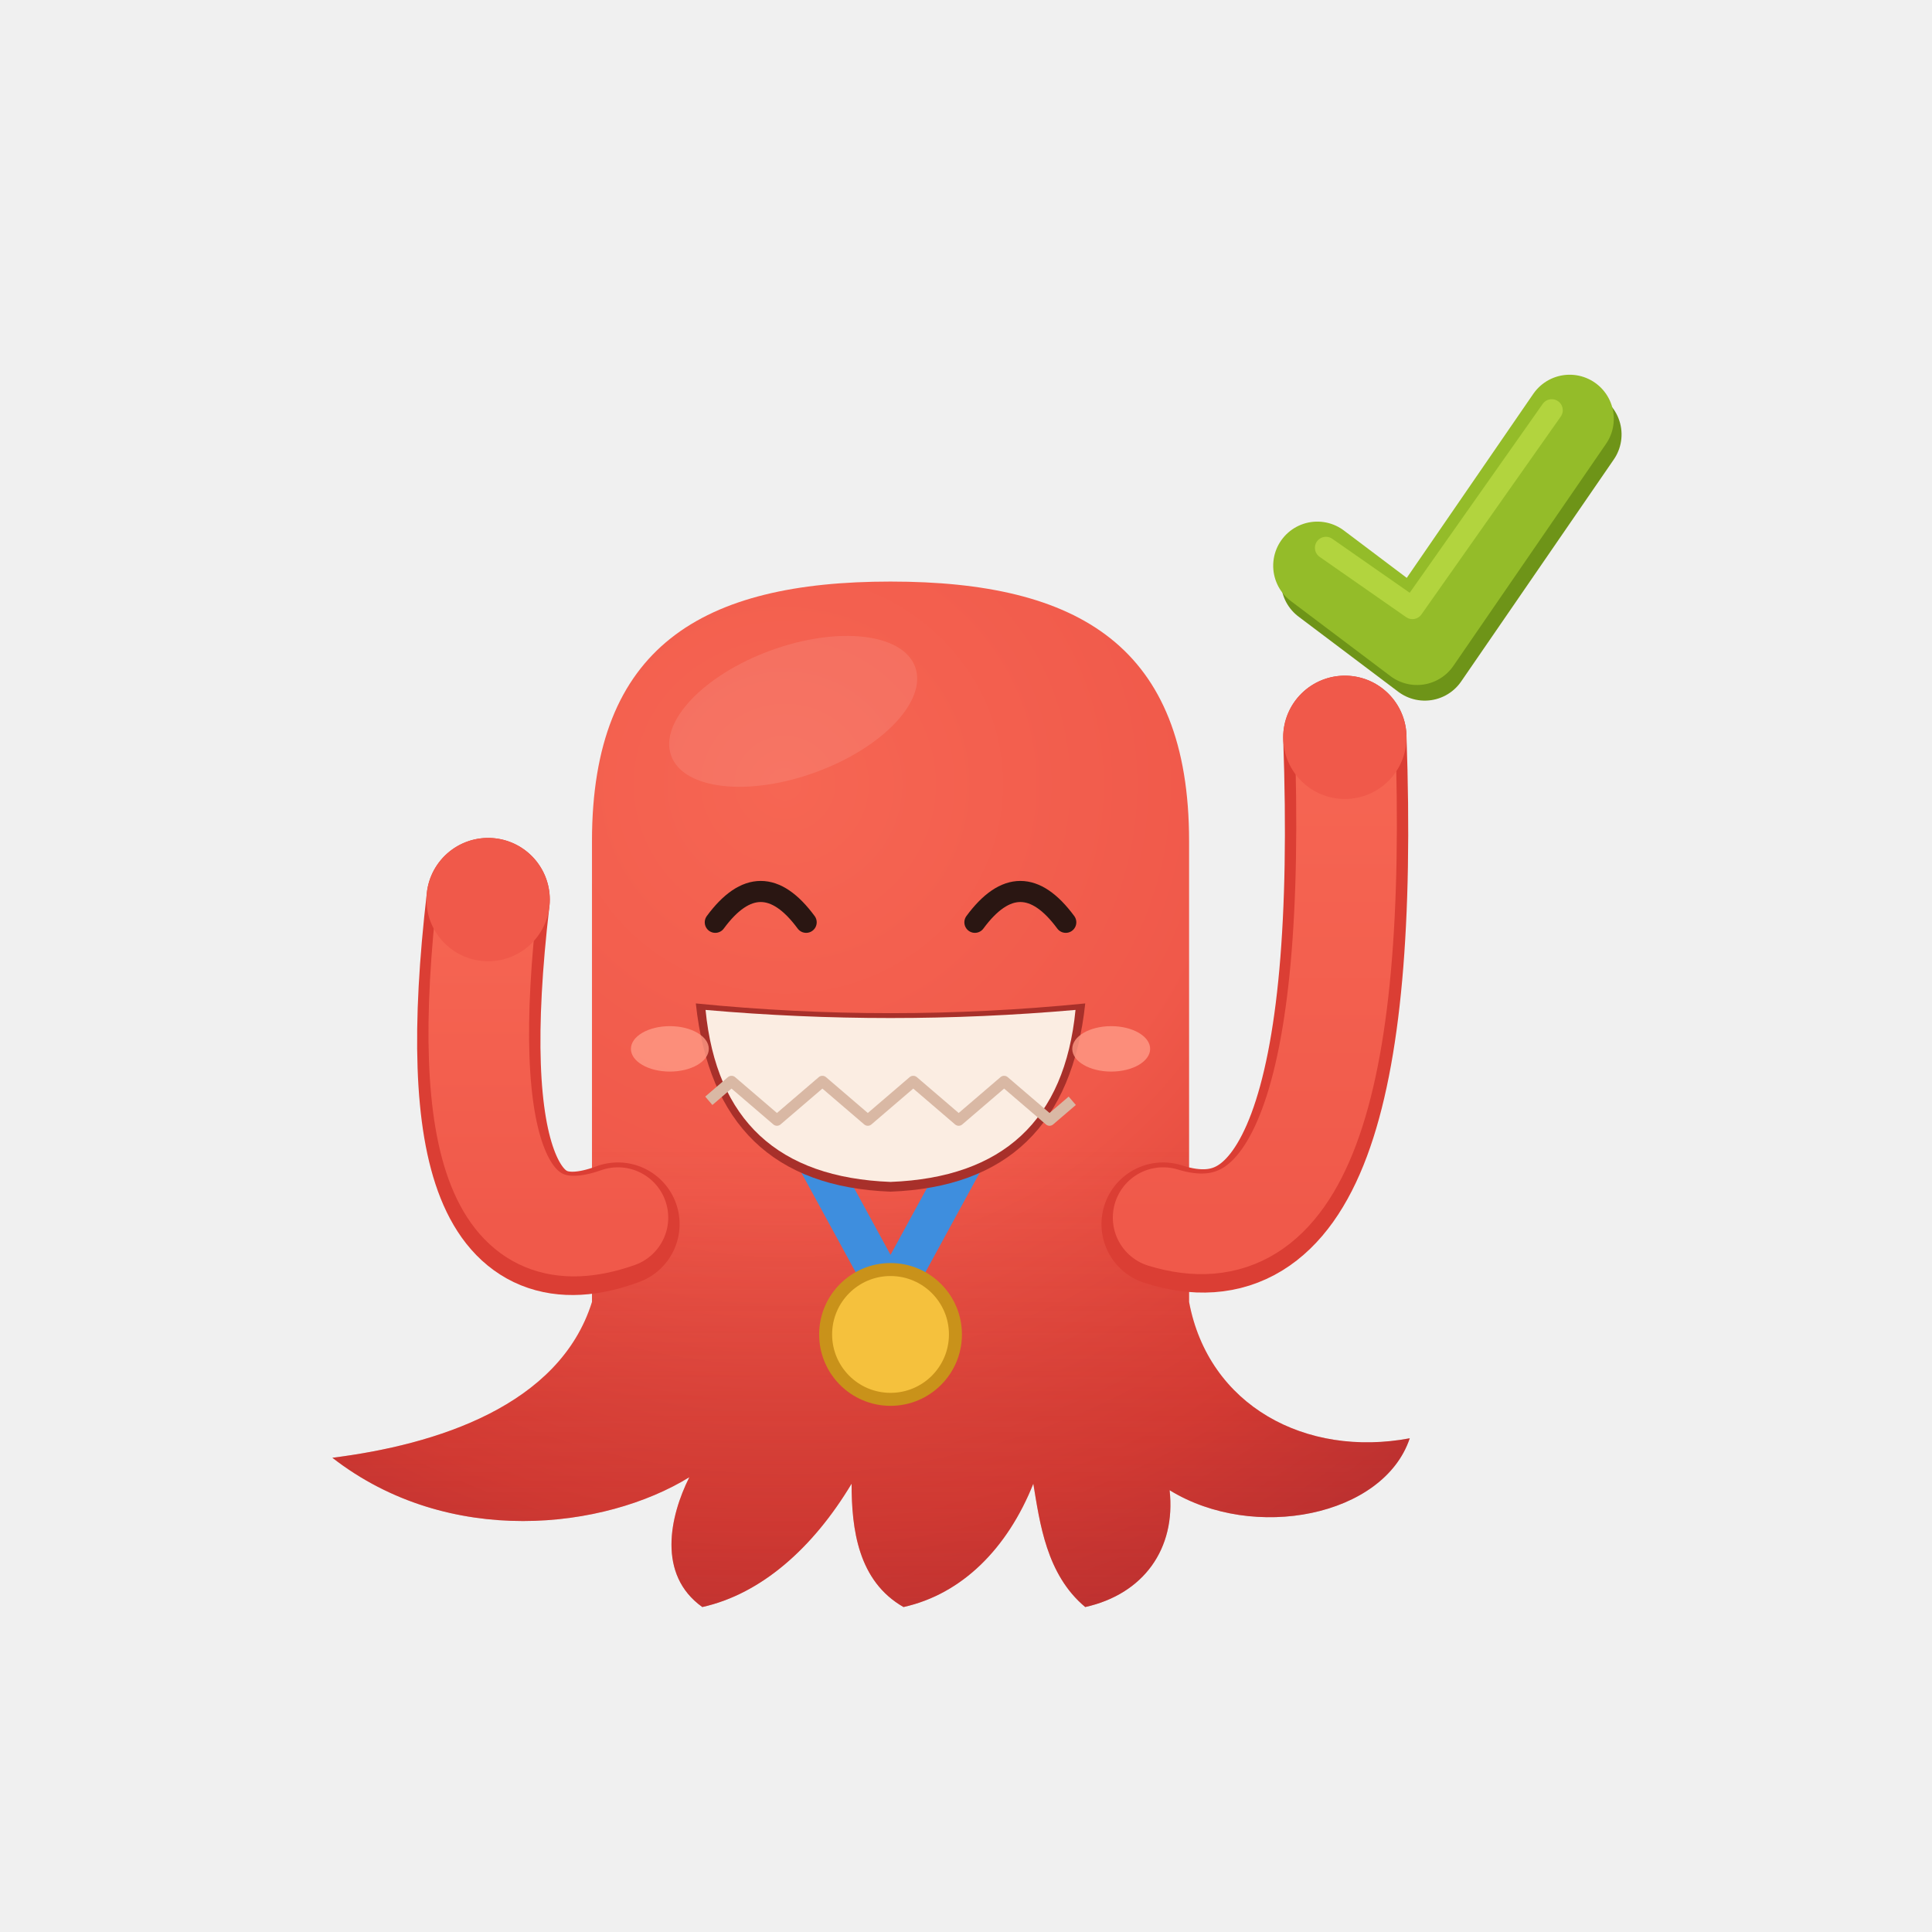
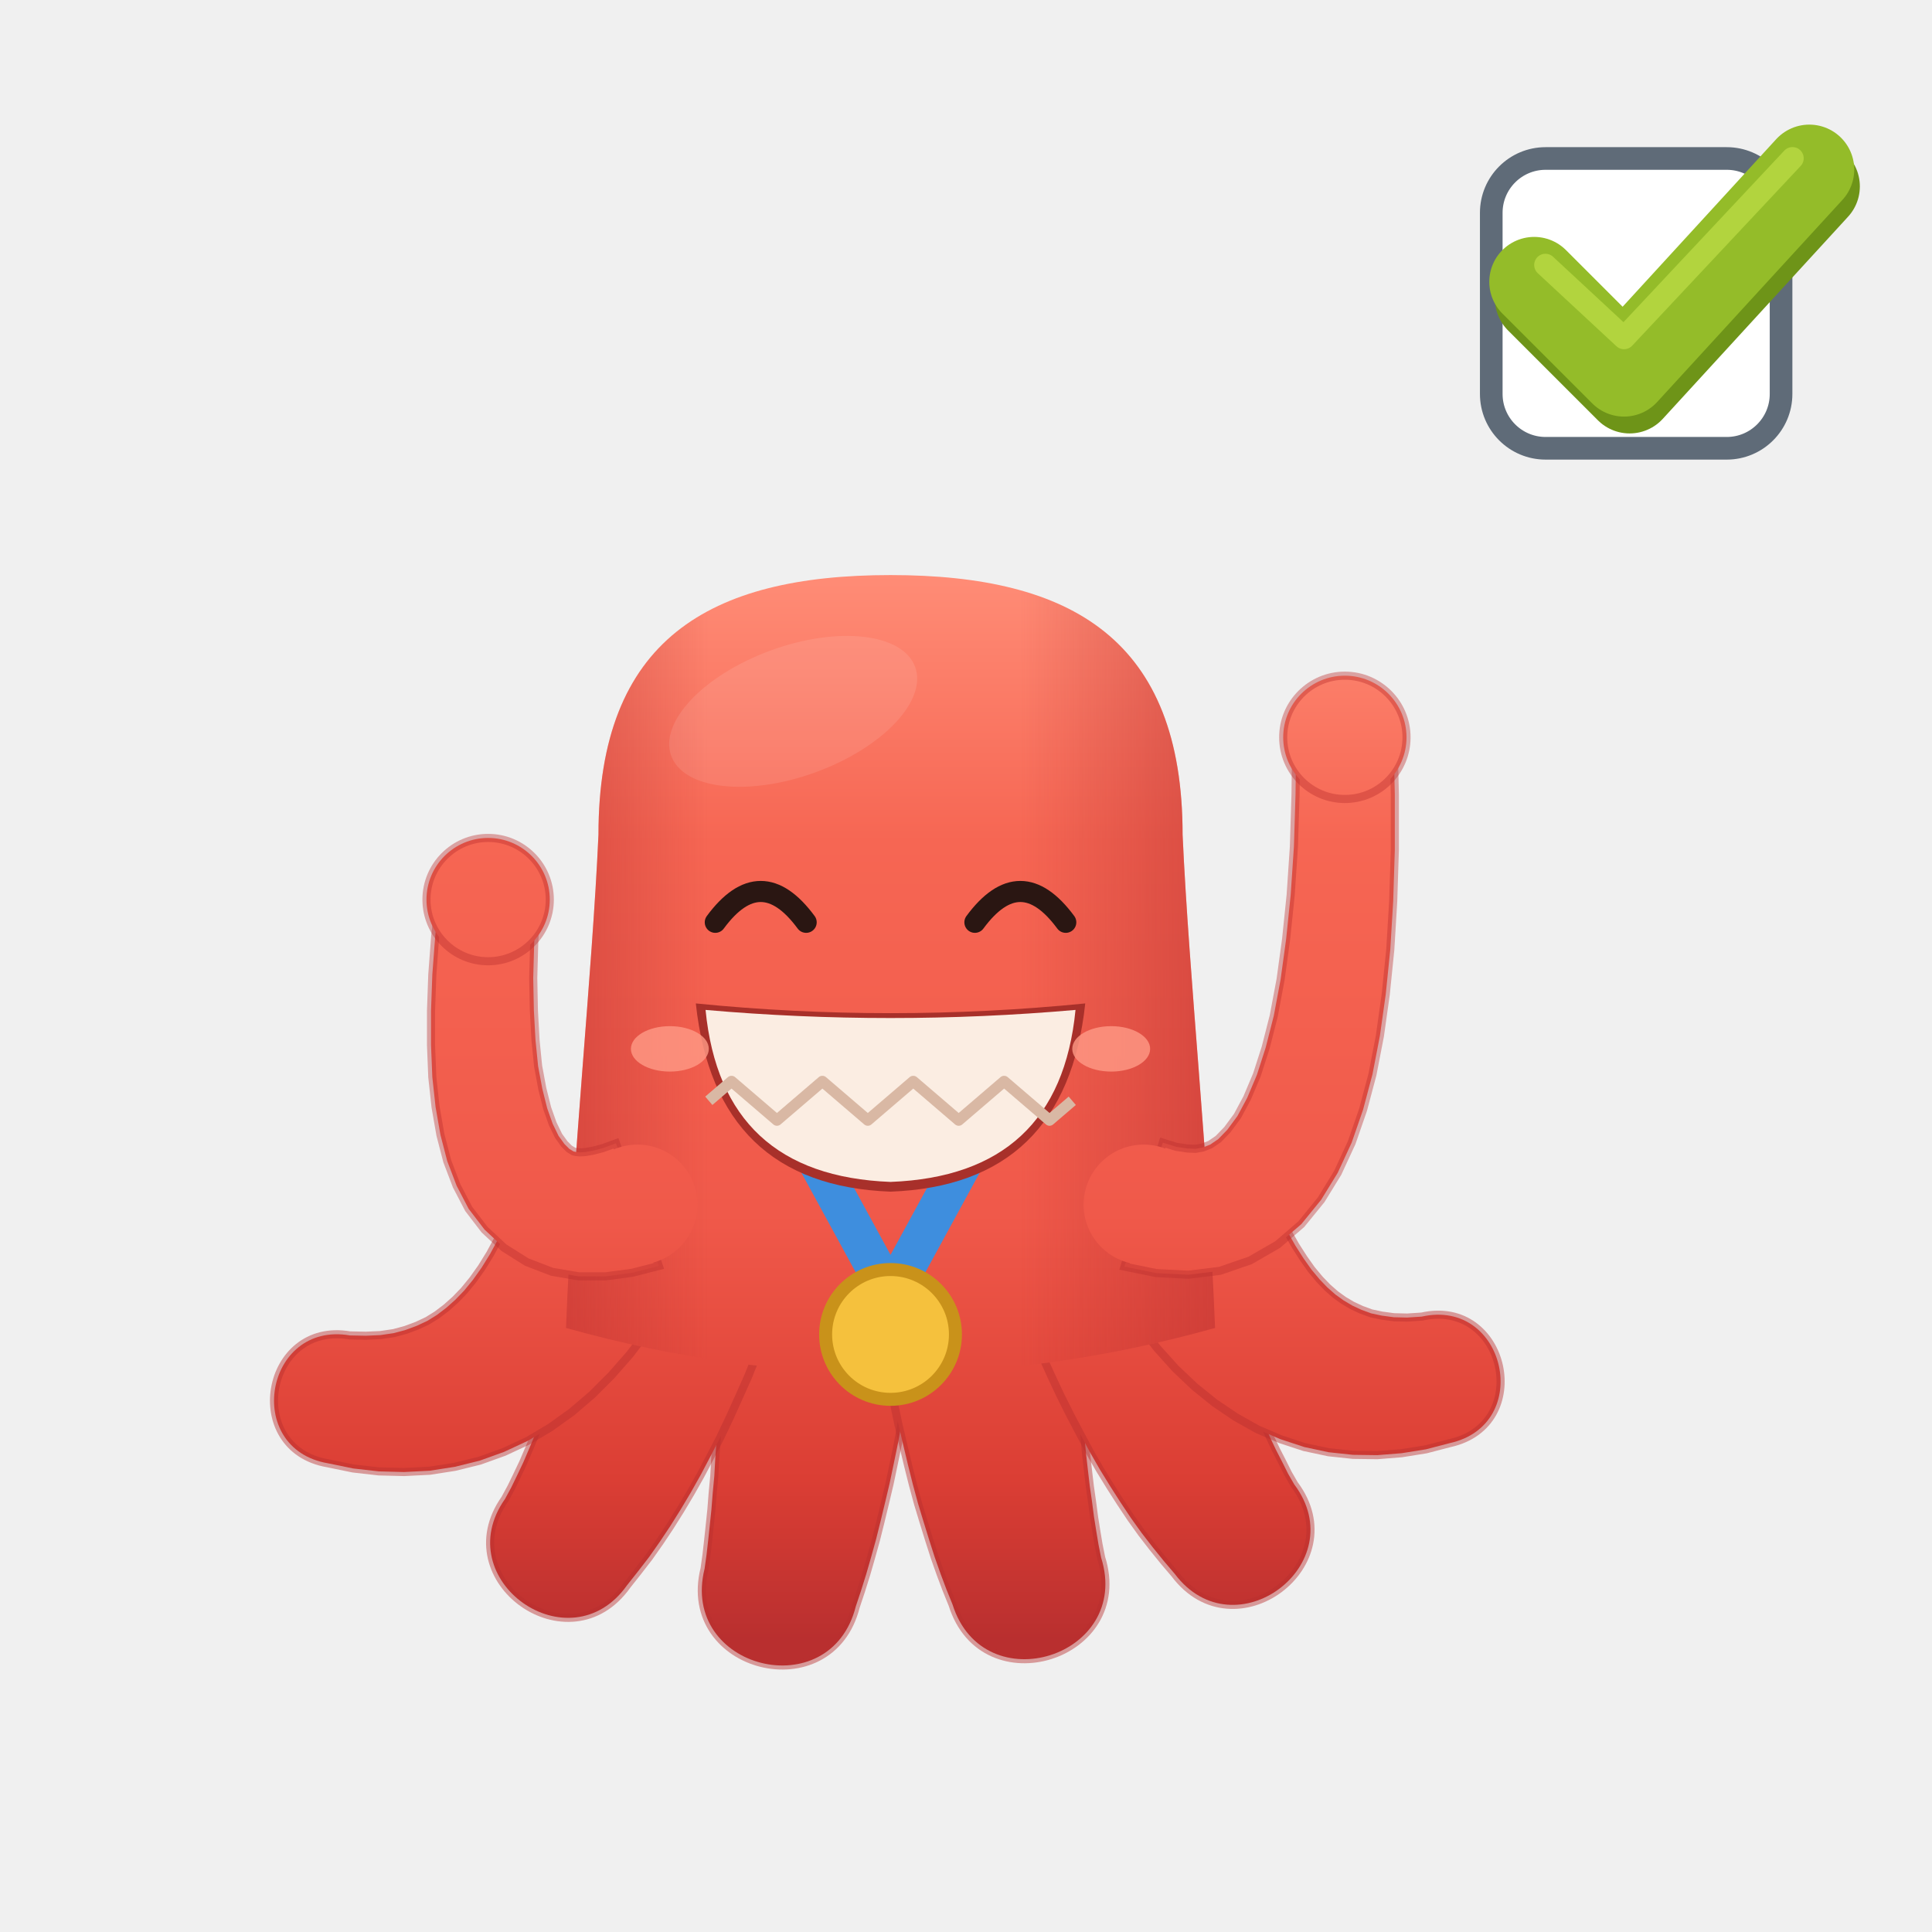
<svg xmlns="http://www.w3.org/2000/svg" viewBox="0 0 512 512" width="512" height="512">
  <defs>
-     <radialGradient id="bodyGrad" cx="0.42" cy="0.2" r="0.9">
-       <stop offset="0" stop-color="#F66653" />
-       <stop offset="0.45" stop-color="#F0594A" />
-       <stop offset="0.8" stop-color="#DB3E34" />
+     <linearGradient id="octoGrad" gradientUnits="userSpaceOnUse" x1="0" y1="-160" x2="0" y2="168">
+       <stop offset="0" stop-color="#FF8C76" />
+       <stop offset="0.25" stop-color="#F66653" />
+       <stop offset="0.6" stop-color="#F0594A" />
+       <stop offset="0.85" stop-color="#DB3E34" />
      <stop offset="1" stop-color="#B92F2F" />
-     </radialGradient>
-     <linearGradient id="hemShade" x1="0" y1="0" x2="0" y2="1">
-       <stop offset="0.55" stop-color="#B92F2F" stop-opacity="0" />
-       <stop offset="1" stop-color="#B92F2F" stop-opacity=".45" />
    </linearGradient>
-     <linearGradient id="armGrad" x1="0" y1="0" x2="0" y2="1">
-       <stop offset="0" stop-color="#F66653" />
-       <stop offset="1" stop-color="#F0594A" />
+     <linearGradient id="sideShade" x1="0" y1="0" x2="1" y2="0">
+       <stop offset="0" stop-color="#B92F2F" stop-opacity=".45" />
+       <stop offset="0.22" stop-color="#B92F2F" stop-opacity="0" />
+       <stop offset="0.7" stop-color="#B92F2F" stop-opacity="0" />
+       <stop offset="1" stop-color="#B92F2F" stop-opacity=".5" />
    </linearGradient>
  </defs>
  <g transform="translate(236 290) rotate(0) scale(0.86 0.86)">
-     <path d="M -92 64   L -92 -78 C -92 -138 -58 -158 0 -158 C 58 -158 92 -138 92 -78 L 92 64   C 98 96 128 112 160 106 C 152 130 112 138 86 122   C 88 140 78 154 60 158 C 48 148 46 132 44 120   C 36 140 22 154 4 158 C -10 150 -12 134 -12 120   C -24 140 -40 154 -58 158 C -72 148 -68 130 -62 118   C -88 134 -136 140 -172 112 C -140 108 -102 96 -92 64 Z" fill="url(#bodyGrad)" />
-     <path d="M -92 64   L -92 -78 C -92 -138 -58 -158 0 -158 C 58 -158 92 -138 92 -78 L 92 64   C 98 96 128 112 160 106 C 152 130 112 138 86 122   C 88 140 78 154 60 158 C 48 148 46 132 44 120   C 36 140 22 154 4 158 C -10 150 -12 134 -12 120   C -24 140 -40 154 -58 158 C -72 148 -68 130 -62 118   C -88 134 -136 140 -172 112 C -140 108 -102 96 -92 64 Z" fill="url(#hemShade)" />
+     <path d="M -52.0 38.2 L -52.0 46.0 L -52.0 53.5 L -52.1 60.8 L -52.2 67.9 L -52.3 74.9 L -52.5 81.6 L -52.7 88.1 L -53.0 94.4 L -53.3 100.5 L -53.6 106.4 L -54.0 112.1 L -54.3 117.6 L -54.8 122.9 L -55.2 128.0 L -55.7 132.8 L -56.2 137.5 L -56.7 141.9 L -57.3 146.2 C -65.0 177.1 -18.5 188.8 -10.7 157.8 L -9.1 153.0 L -7.5 147.9 L -6.0 142.7 L -4.5 137.3 L -3.1 131.7 L -1.7 125.9 L -0.3 120.0 L 1.0 113.8 L 2.3 107.5 L 3.5 100.9 L 4.7 94.2 L 5.9 87.3 L 7.0 80.2 L 8.0 72.9 L 9.1 65.4 L 10.1 57.7 L 11.0 49.8 L 12.0 41.8 Z" fill="url(#octoGrad)" stroke="#B92F2F" stroke-width="2.5" stroke-opacity=".45" />
+     <path d="M -7.9 42.7 L -6.7 50.7 L -5.6 58.6 L -4.3 66.3 L -3.1 73.7 L -1.8 81.0 L -0.4 88.1 L 1.0 94.9 L 2.4 101.6 L 3.9 108.0 L 5.4 114.3 L 6.9 120.3 L 8.5 126.2 L 10.2 131.8 L 11.9 137.3 L 13.6 142.6 L 15.4 147.7 L 17.2 152.5 L 19.1 157.2 C 28.7 187.7 74.5 173.2 64.9 142.8 L 64.1 138.8 L 63.4 134.6 L 62.7 130.2 L 62.1 125.6 L 61.4 120.7 L 60.8 115.6 L 60.2 110.3 L 59.7 104.7 L 59.1 99.0 L 58.6 93.0 L 58.2 86.8 L 57.7 80.4 L 57.4 73.8 L 57.0 66.9 L 56.7 59.8 L 56.4 52.6 L 56.1 45.1 L 55.9 37.3 Z" fill="url(#octoGrad)" stroke="#B92F2F" stroke-width="2.5" stroke-opacity=".45" />
+     <path d="M -88.0 28.1 L -89.5 35.3 L -91.0 42.3 L -92.5 49.1 L -94.1 55.6 L -95.7 62.0 L -97.4 68.1 L -99.1 74.0 L -100.7 79.7 L -102.5 85.2 L -104.2 90.5 L -106.0 95.5 L -107.8 100.3 L -109.6 105.0 L -111.4 109.3 L -113.2 113.5 L -115.1 117.5 L -116.9 121.2 L -118.8 124.7 C -136.4 149.7 -98.9 176.3 -81.2 151.3 L -77.8 147.0 L -74.4 142.6 L -71.1 137.9 L -67.9 133.1 L -64.7 128.0 L -61.6 122.8 L -58.5 117.3 L -55.5 111.6 L -52.5 105.8 L -49.6 99.7 L -46.8 93.5 L -43.9 87.0 L -41.2 80.3 L -38.5 73.4 L -35.8 66.4 L -33.2 59.1 L -30.6 51.6 L -28.0 43.9 Z" fill="url(#octoGrad)" stroke="#B92F2F" stroke-width="2.5" stroke-opacity=".45" />
+     <path d="M 32.3 45.0 L 35.1 52.4 L 37.9 59.6 L 40.7 66.7 L 43.6 73.5 L 46.5 80.1 L 49.4 86.5 L 52.3 92.7 L 55.3 98.7 L 58.4 104.6 L 61.4 110.2 L 64.5 115.6 L 67.7 120.8 L 70.9 125.8 L 74.1 130.6 L 77.4 135.2 L 80.8 139.6 L 84.2 143.8 L 87.6 147.8 C 106.0 172.3 142.8 144.7 124.4 120.2 L 122.5 116.9 L 120.7 113.3 L 118.8 109.6 L 116.9 105.6 L 115.1 101.4 L 113.2 97.0 L 111.3 92.4 L 109.5 87.5 L 107.6 82.4 L 105.8 77.2 L 104.0 71.6 L 102.2 65.9 L 100.4 60.0 L 98.6 53.8 L 96.8 47.4 L 95.1 40.8 L 93.4 34.0 L 91.7 27.0 Z" fill="url(#octoGrad)" stroke="#B92F2F" stroke-width="2.5" stroke-opacity=".45" />
+     <path d="M -111.1 19.7 L -113.4 26.8 L -115.8 33.2 L -118.3 39.1 L -120.8 44.4 L -123.4 49.2 L -126.0 53.4 L -128.7 57.2 L -131.4 60.5 L -134.1 63.3 L -136.9 65.8 L -139.8 68.0 L -142.7 69.8 L -145.9 71.3 L -149.4 72.6 L -153.1 73.6 L -157.2 74.2 L -161.7 74.4 L -166.6 74.3 C -192.8 69.8 -199.6 109.2 -173.4 113.7 L -165.6 115.3 L -157.7 116.2 L -149.9 116.4 L -142.0 116.0 L -134.3 114.8 L -126.6 112.9 L -119.1 110.2 L -111.8 106.8 L -104.9 102.7 L -98.2 97.9 L -91.9 92.5 L -86.0 86.6 L -80.3 80.1 L -75.0 73.1 L -70.1 65.6 L -65.4 57.6 L -61.0 49.2 L -56.9 40.3 Z" fill="url(#octoGrad)" stroke="#B92F2F" stroke-width="2.5" stroke-opacity=".45" />
+     <path d="M 59.1 40.8 L 63.2 49.2 L 67.6 57.2 L 72.2 64.7 L 77.1 71.8 L 82.3 78.4 L 87.8 84.5 L 93.7 90.1 L 99.9 95.1 L 106.4 99.5 L 113.2 103.3 L 120.2 106.3 L 127.5 108.7 L 135.0 110.3 L 142.5 111.1 L 150.0 111.2 L 157.5 110.6 L 165.0 109.4 L 172.3 107.5 C 198.3 101.8 189.6 62.7 163.7 68.5 L 159.2 68.8 L 155.1 68.7 L 151.4 68.2 L 148.1 67.5 L 145.1 66.4 L 142.3 65.1 L 139.6 63.5 L 137.1 61.7 L 134.6 59.5 L 132.2 57.0 L 129.7 54.0 L 127.3 50.6 L 124.8 46.7 L 122.3 42.3 L 119.9 37.4 L 117.5 31.9 L 115.2 25.8 L 112.9 19.2 Z" fill="url(#octoGrad)" stroke="#B92F2F" stroke-width="2.5" stroke-opacity=".45" />
+     <path d="M -100 72 C -98 20 -92 -36 -90 -80 C -90 -140 -56 -160 0 -160   C 56 -160 90 -140 90 -80 C 92 -36 98 20 100 72 Q 0 100 -100 72 Z" fill="url(#octoGrad)" />
+     <path d="M -100 72 C -98 20 -92 -36 -90 -80 C -90 -140 -56 -160 0 -160   C 56 -160 90 -140 90 -80 C 92 -36 98 20 100 72 Q 0 100 -100 72 Z" fill="url(#sideShade)" />
    <ellipse cx="-30" cy="-118" rx="40" ry="20" fill="#fff" opacity=".10" transform="rotate(-20 -30 -118)" />
    <path d="M -24 18 L 0 62 L 24 18" fill="none" stroke="#3E8EDE" stroke-width="12" />
    <circle cx="0" cy="74" r="20" fill="#F5C13D" stroke="#C9921A" stroke-width="4" />
    <path d="M -54 -53 Q -40 -72 -26 -53" fill="none" stroke="#2A1612" stroke-width="6.5" stroke-linecap="round" />
    <path d="M 26 -53 Q 40 -72 54 -53" fill="none" stroke="#2A1612" stroke-width="6.5" stroke-linecap="round" />
    <path d="M -60 -28 Q 0 -22 60 -28 Q 54 28 0 30 Q -54 28 -60 -28 Z" fill="#A8302A" />
    <path d="M -57 -26 Q 0 -21 57 -26 Q 52 25 0 27 Q -52 25 -57 -26 Z" fill="#FBEDE2" />
    <path d="M -56 2 L -49 -4 L -42 2 L -35 8 L -28 2 L -21 -4 L -14 2 L -7 8 L 0 2 L 7 -4 L 14 2 L 21 8 L 28 2 L 35 -4 L 42 2 L 49 8 L 56 2" fill="none" stroke="#D9B8A4" stroke-width="3.4" stroke-linejoin="round" />
    <ellipse cx="-68" cy="-14" rx="12" ry="7" fill="#FF9A86" opacity=".8" />
    <ellipse cx="68" cy="-14" rx="12" ry="7" fill="#FF9A86" opacity=".8" />
-     <path d="M 84 40 Q 146 60 140 -110" fill="none" stroke="#DB3E34" stroke-width="38" stroke-linecap="round" />
-     <path d="M 84 38 Q 146 57 140 -112" fill="none" stroke="url(#armGrad)" stroke-width="31" stroke-linecap="round" />
-     <circle cx="140" cy="-110" r="19" fill="#F0594A" />
-     <path d="M -84 40 Q -138 60 -124 -60" fill="none" stroke="#DB3E34" stroke-width="38" stroke-linecap="round" />
-     <path d="M -84 38 Q -138 57 -124 -62" fill="none" stroke="url(#armGrad)" stroke-width="31" stroke-linecap="round" />
-     <circle cx="-124" cy="-60" r="19" fill="#F0594A" />
-     <g transform="translate(170 -170) rotate(-8) scale(0.85)">
+     <path d="M 72.1 53.1 L 81.9 55.1 L 91.8 55.6 L 101.5 54.4 L 110.8 51.2 L 119.3 46.3 L 126.6 40.0 L 132.7 32.5 L 137.8 24.2 L 142.1 14.9 L 145.6 4.8 L 148.5 -6.1 L 150.8 -18.0 L 152.6 -30.8 L 154.0 -44.6 L 154.9 -59.5 L 155.4 -75.3 L 155.4 -92.3 L 155.0 -110.3 C 154.6 -130.2 124.6 -129.7 125.0 -109.7 L 124.8 -92.4 L 124.3 -76.3 L 123.3 -61.4 L 121.9 -47.8 L 120.2 -35.4 L 118.1 -24.2 L 115.6 -14.4 L 112.9 -6.0 L 109.9 1.1 L 106.9 6.7 L 103.8 10.9 L 101.0 13.8 L 98.5 15.5 L 96.2 16.4 L 94.0 16.8 L 91.5 16.7 L 88.1 16.2 L 83.9 14.9 Z" fill="url(#octoGrad)" stroke="#B92F2F" stroke-width="2.5" stroke-opacity=".4" />
+     <circle cx="78" cy="34" r="18.5" fill="url(#octoGrad)" />
+     <circle cx="140" cy="-110" r="19" fill="url(#octoGrad)" stroke="#B92F2F" stroke-width="2.5" stroke-opacity=".4" />
+     <path d="M -84.6 15.1 L -88.7 16.6 L -91.8 17.4 L -94.1 17.8 L -95.7 17.9 L -96.8 17.8 L -97.7 17.6 L -99.0 16.8 L -100.5 15.3 L -102.3 12.8 L -104.1 9.1 L -105.8 4.3 L -107.3 -1.7 L -108.6 -8.7 L -109.4 -16.7 L -109.9 -25.8 L -110.1 -35.8 L -109.8 -46.7 L -109.1 -58.6 C -107.2 -78.4 -137.0 -81.3 -138.9 -61.4 L -140.3 -48.8 L -141.2 -36.9 L -141.6 -25.7 L -141.6 -15.2 L -141.2 -5.3 L -140.2 3.9 L -138.7 12.5 L -136.6 20.6 L -133.7 28.2 L -130.0 35.3 L -125.1 41.7 L -119.1 47.3 L -112.1 51.7 L -104.3 54.7 L -96.1 56.1 L -87.8 56.1 L -79.6 55.0 L -71.4 52.9 Z" fill="url(#octoGrad)" stroke="#B92F2F" stroke-width="2.5" stroke-opacity=".4" />
+     <circle cx="-78" cy="34" r="18.5" fill="url(#octoGrad)" />
+     <circle cx="-124" cy="-60" r="19" fill="url(#octoGrad)" stroke="#B92F2F" stroke-width="2.5" stroke-opacity=".4" />
+   </g>
+   <g transform="translate(436 78) scale(1.2)">
+     <rect x="-34" y="-30" width="64" height="64" rx="12" fill="#fff" stroke="#5F6B78" stroke-width="5" />
+     <g transform="translate(4 -4) rotate(0) scale(0.62)">
      <path d="M -46 2 L -14 34 L 52 -38" fill="none" stroke="#6E9418" stroke-width="32" stroke-linecap="round" stroke-linejoin="round" transform="translate(2 6)" />
      <path d="M -46 2 L -14 34 L 52 -38" fill="none" stroke="#94BC29" stroke-width="32" stroke-linecap="round" stroke-linejoin="round" />
      <path d="M -42 -4 L -14 22 L 46 -42" fill="none" stroke="#B9DA43" stroke-width="8" stroke-linecap="round" stroke-linejoin="round" opacity=".8" />
    </g>
  </g>
</svg>
